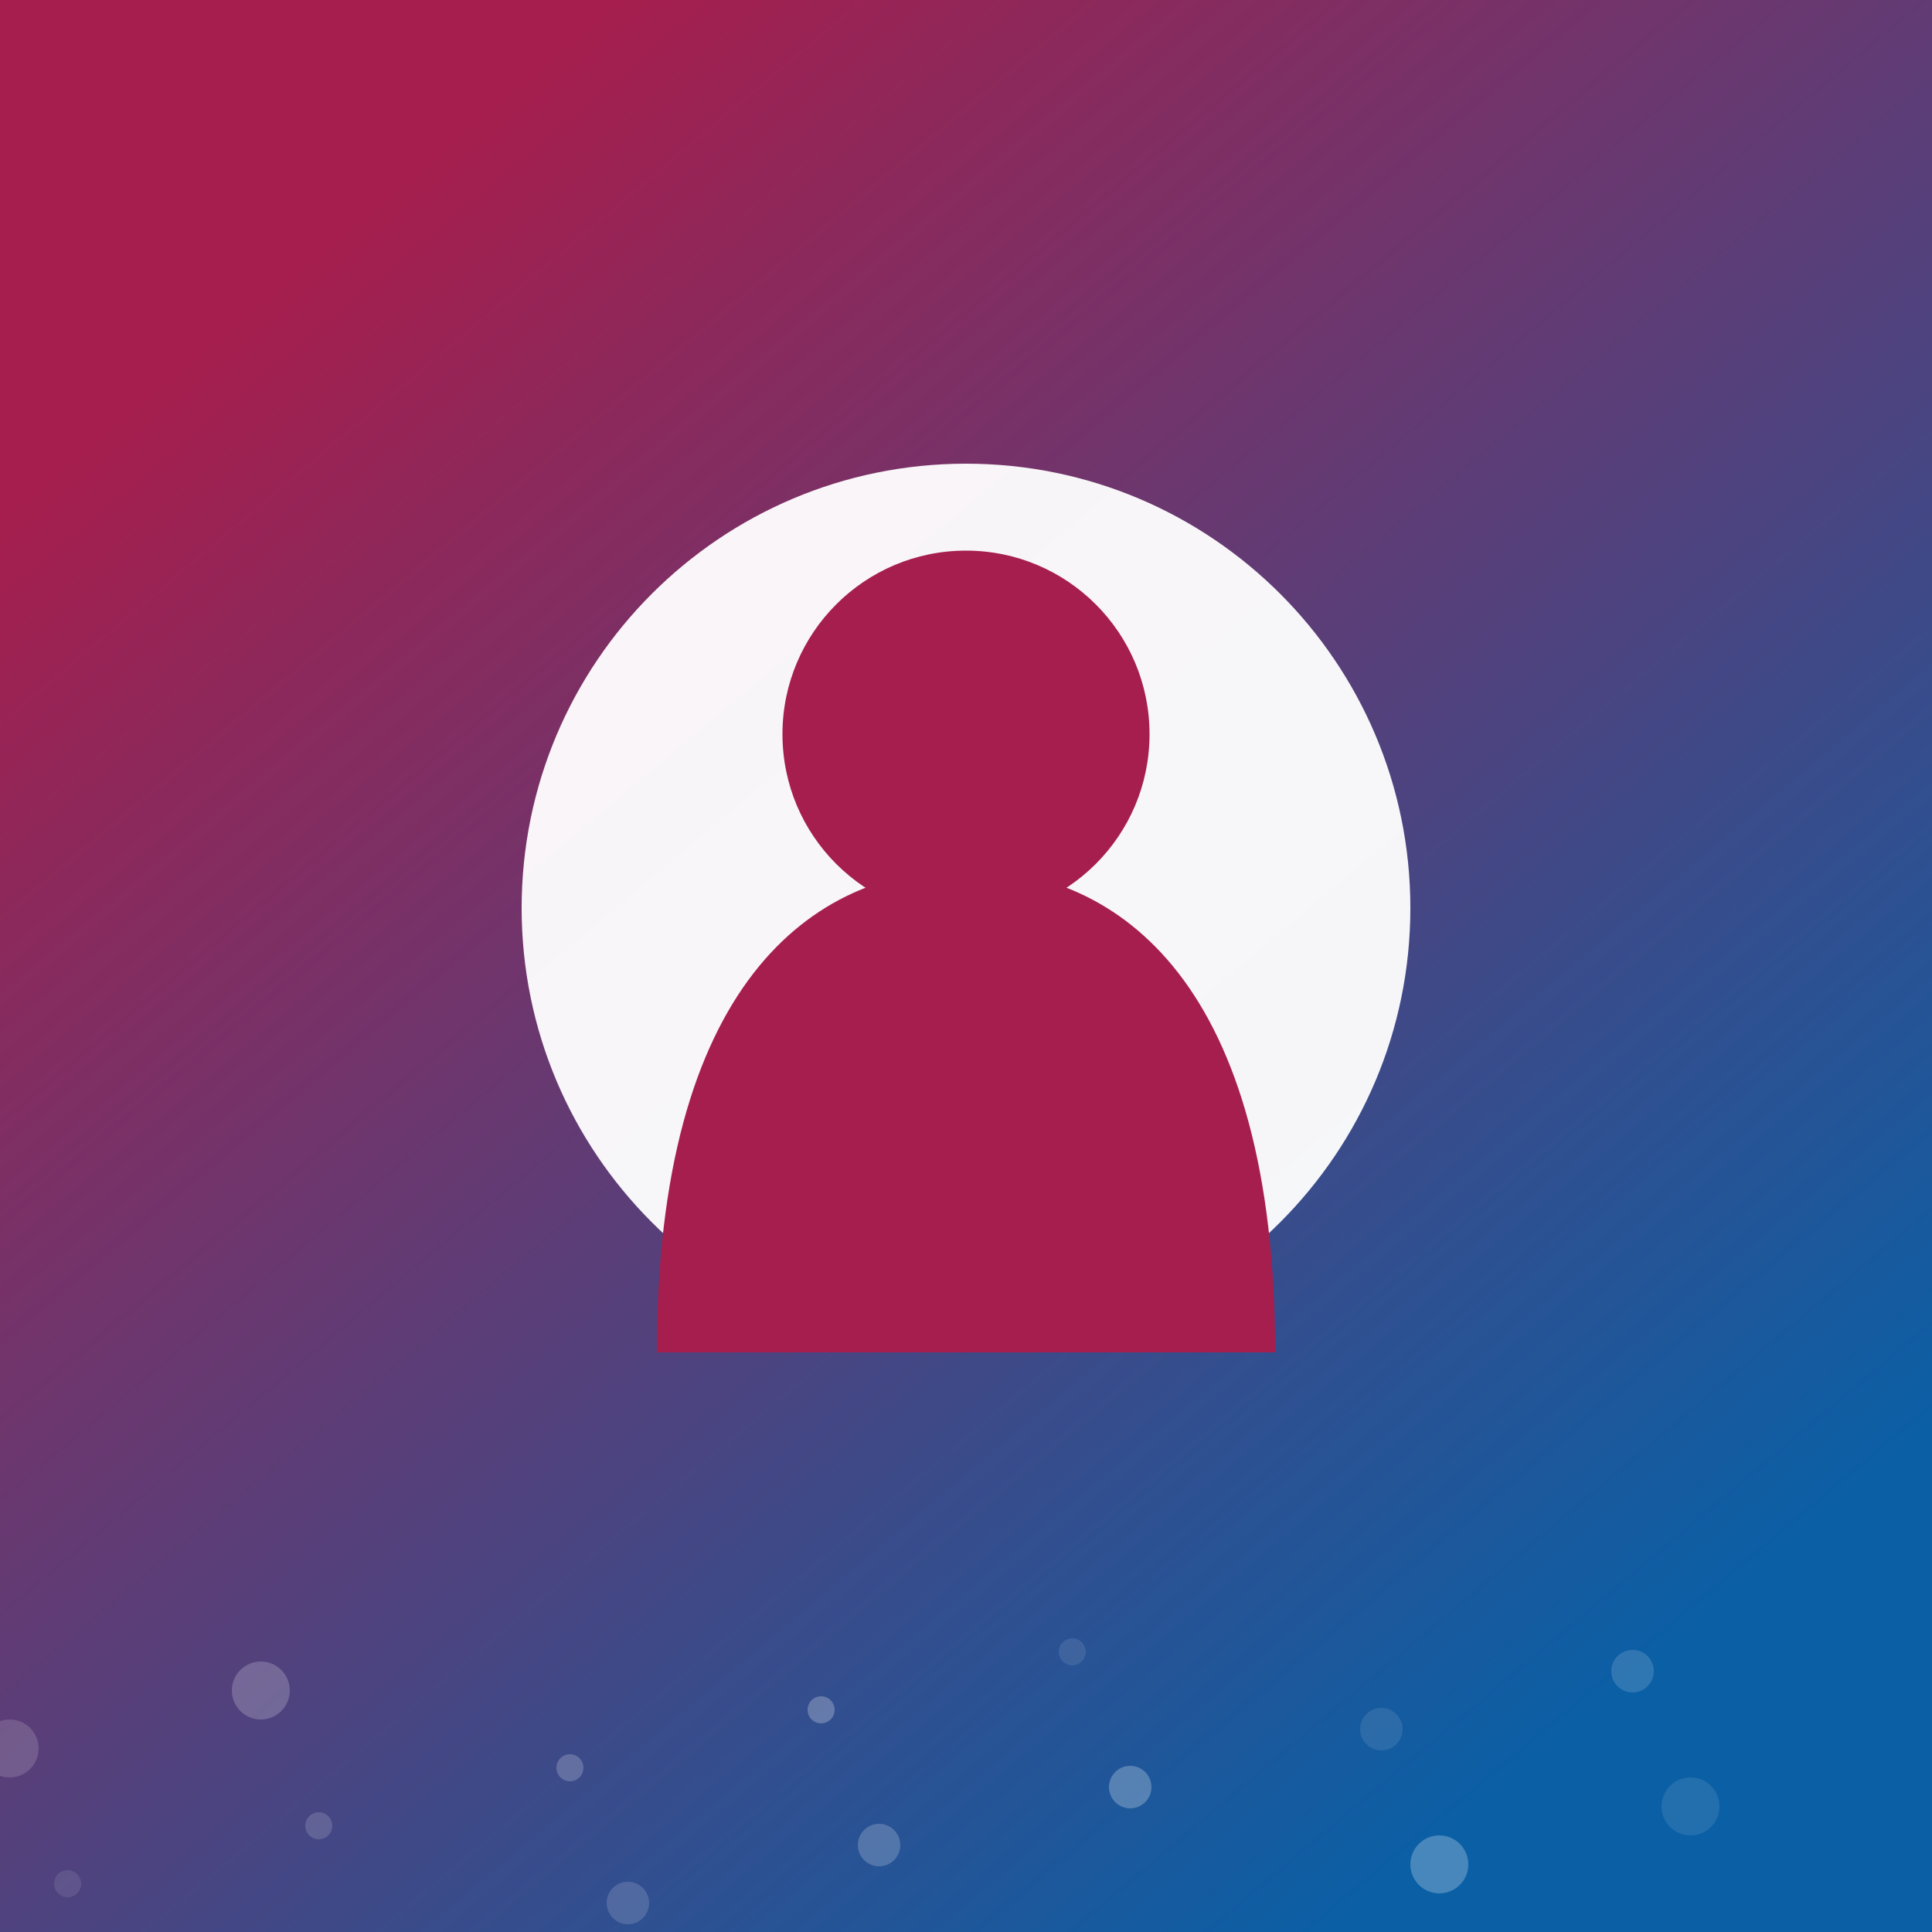
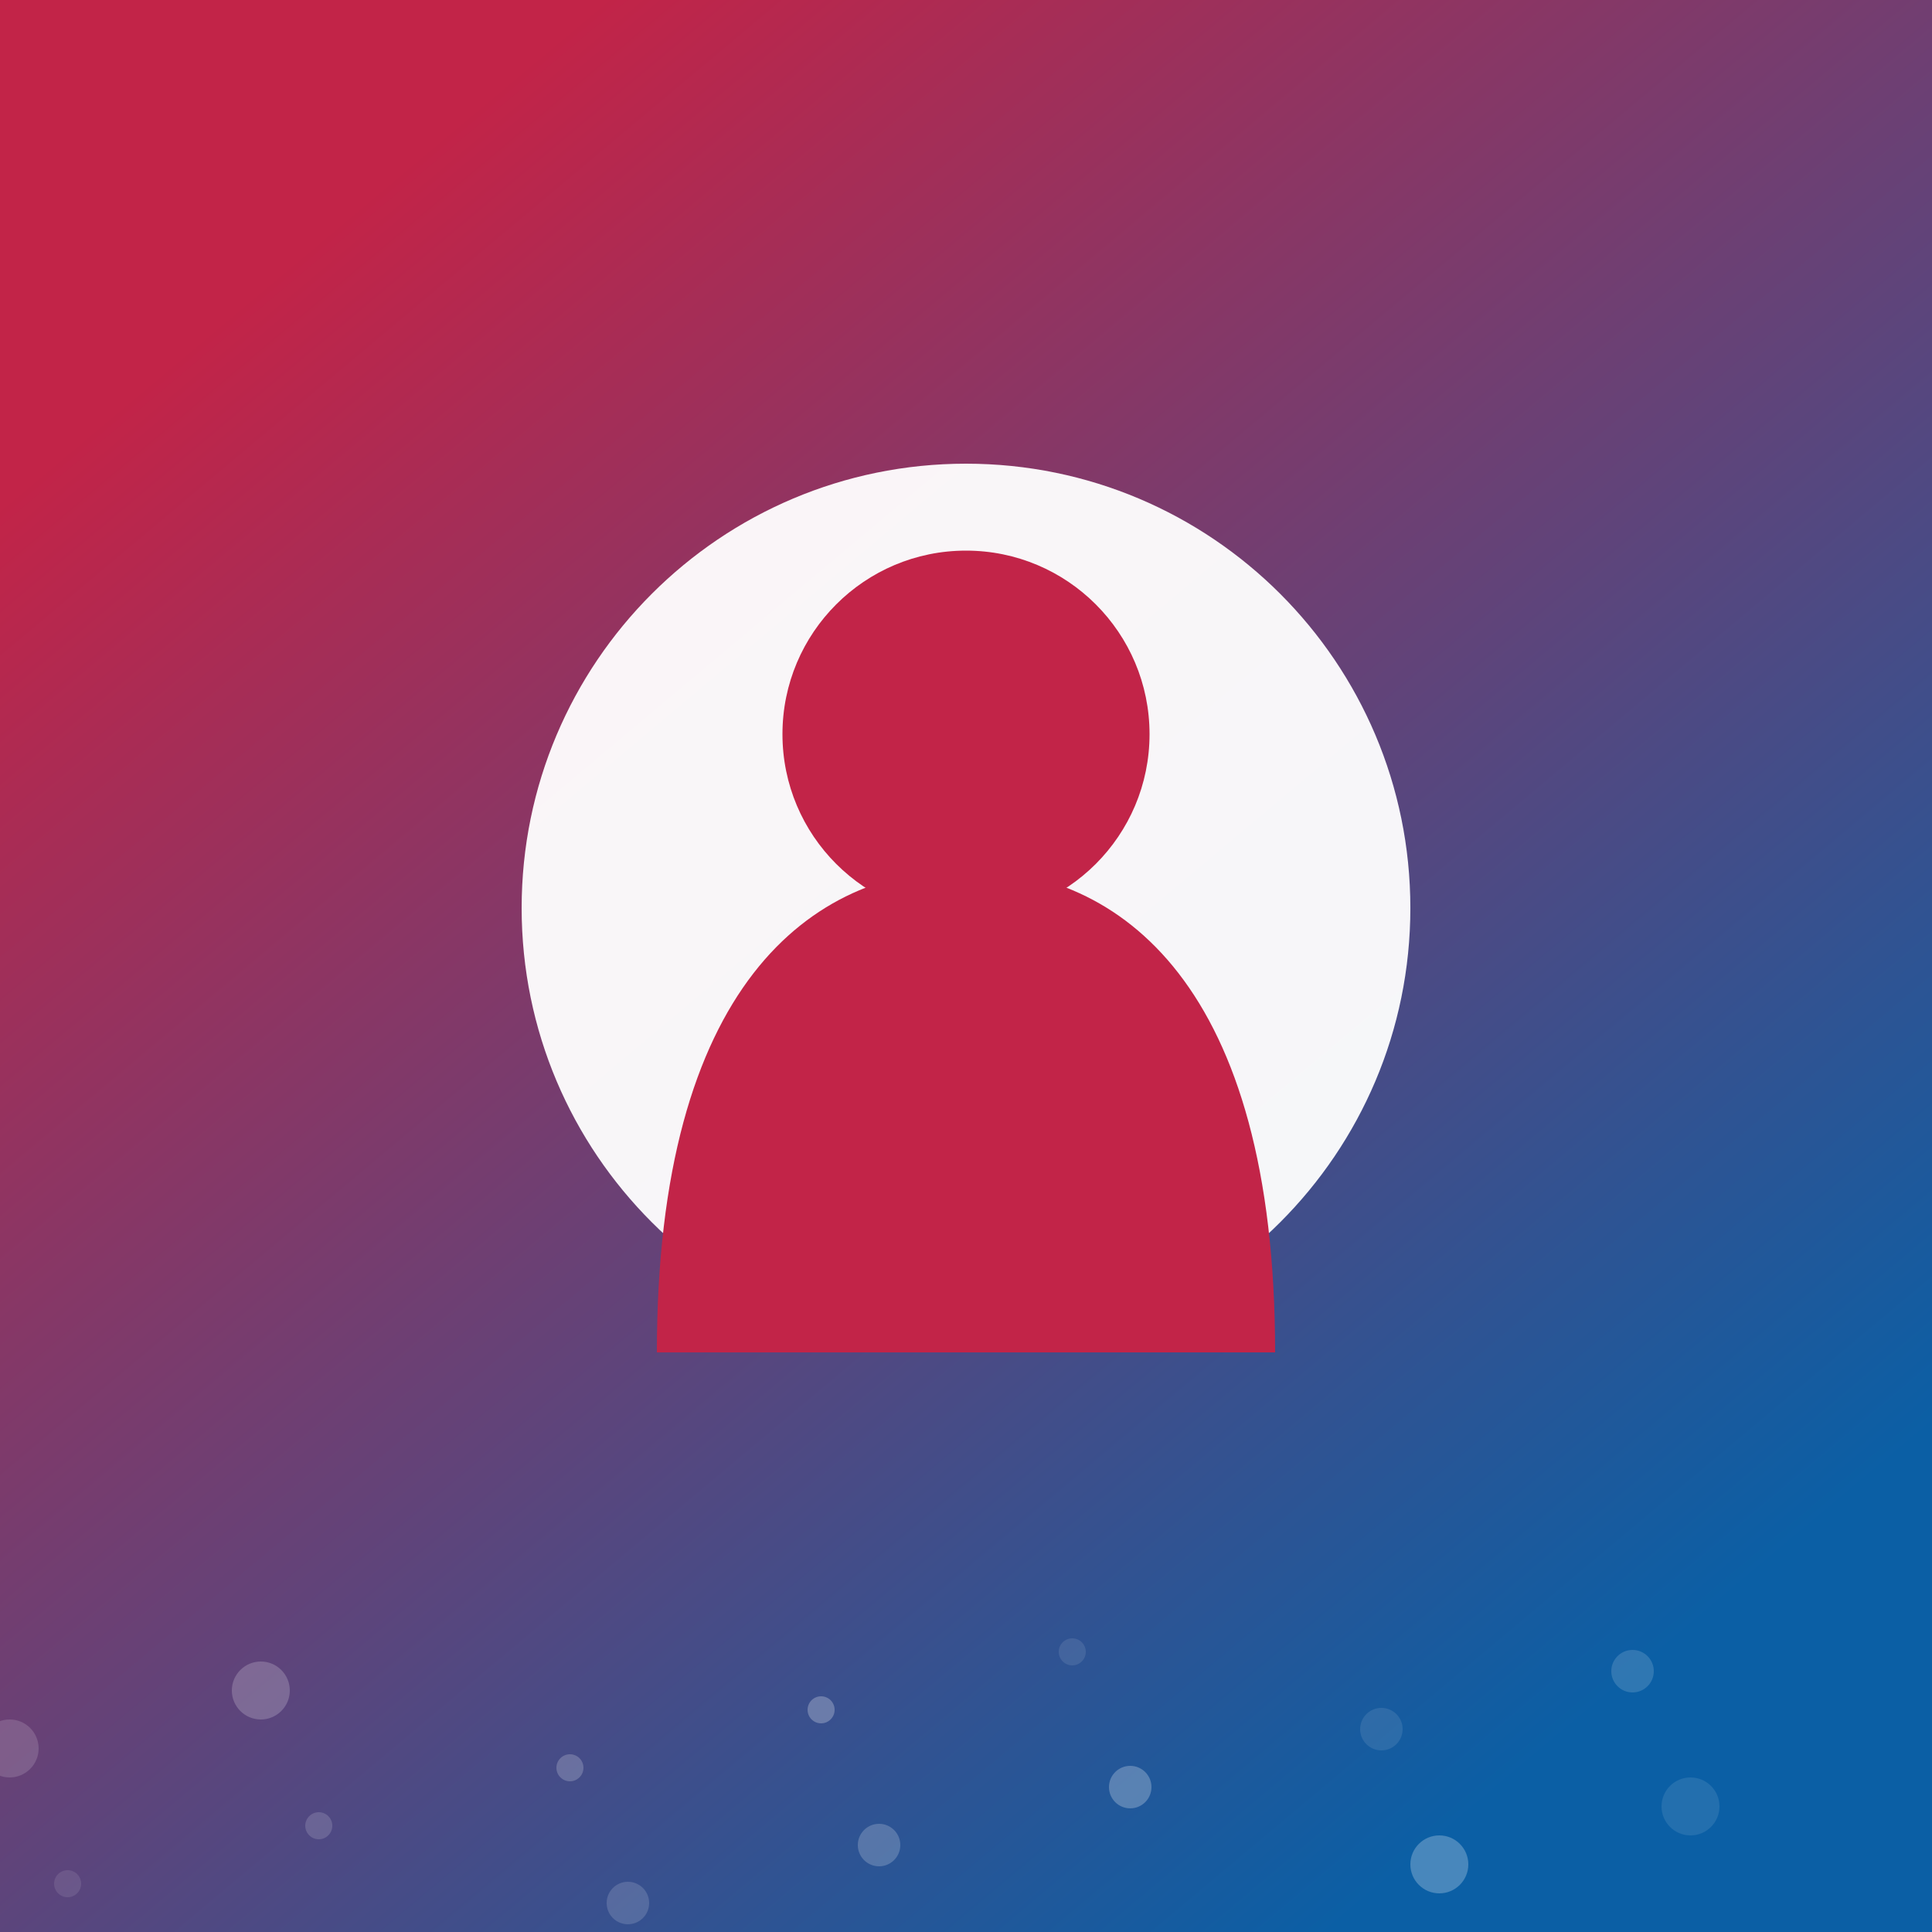
<svg xmlns="http://www.w3.org/2000/svg" viewBox="0 0 200 200" width="200" height="200">
  <defs>
    <linearGradient id="g_avatar-peer" x1="17.861%" y1="11.698%" x2="82.139%" y2="88.302%">
-       <stop offset="0%" stop-color="#A61E4D" />
+       <stop offset="0%" stop-color="#C22448" />
      <stop offset="100%" stop-color="#0B5FA5" />
    </linearGradient>
  </defs>
  <rect width="200" height="200" fill="url(#g_avatar-peer)" />
  <circle cx="111" cy="171" r="1.4" fill="#FFFFFF" opacity="0.10" />
  <circle cx="169" cy="173" r="2.2" fill="#FFFFFF" opacity="0.15" />
  <circle cx="27" cy="175" r="3.0" fill="#FFFFFF" opacity="0.20" />
  <circle cx="85" cy="177" r="1.4" fill="#FFFFFF" opacity="0.25" />
  <circle cx="143" cy="179" r="2.2" fill="#FFFFFF" opacity="0.10" />
  <circle cx="1" cy="181" r="3.0" fill="#FFFFFF" opacity="0.15" />
  <circle cx="59" cy="183" r="1.4" fill="#FFFFFF" opacity="0.20" />
  <circle cx="117" cy="185" r="2.2" fill="#FFFFFF" opacity="0.25" />
  <circle cx="175" cy="187" r="3.0" fill="#FFFFFF" opacity="0.10" />
  <circle cx="33" cy="189" r="1.4" fill="#FFFFFF" opacity="0.15" />
  <circle cx="91" cy="191" r="2.2" fill="#FFFFFF" opacity="0.20" />
  <circle cx="149" cy="193" r="3.0" fill="#FFFFFF" opacity="0.25" />
  <circle cx="7" cy="195" r="1.4" fill="#FFFFFF" opacity="0.10" />
  <circle cx="65" cy="197" r="2.2" fill="#FFFFFF" opacity="0.15" />
  <circle cx="100.0" cy="94.0" r="46" fill="#FFFFFF" opacity="0.95" />
-   <circle cx="100.0" cy="76.0" r="19" fill="#A61E4D" />
-   <path d="M68.0 140.0 C68.0 102.0 84.0 90.0 100.0 90.0 C116.0 90.0 132.0 102.0 132.0 140.0 Z" fill="#A61E4D" />
+   <circle cx="100.0" cy="76.0" r="19" fill="#C22448" />
+   <path d="M68.0 140.0 C68.0 102.0 84.0 90.0 100.0 90.0 C116.0 90.0 132.0 102.0 132.0 140.0 Z" fill="#C22448" />
</svg>
